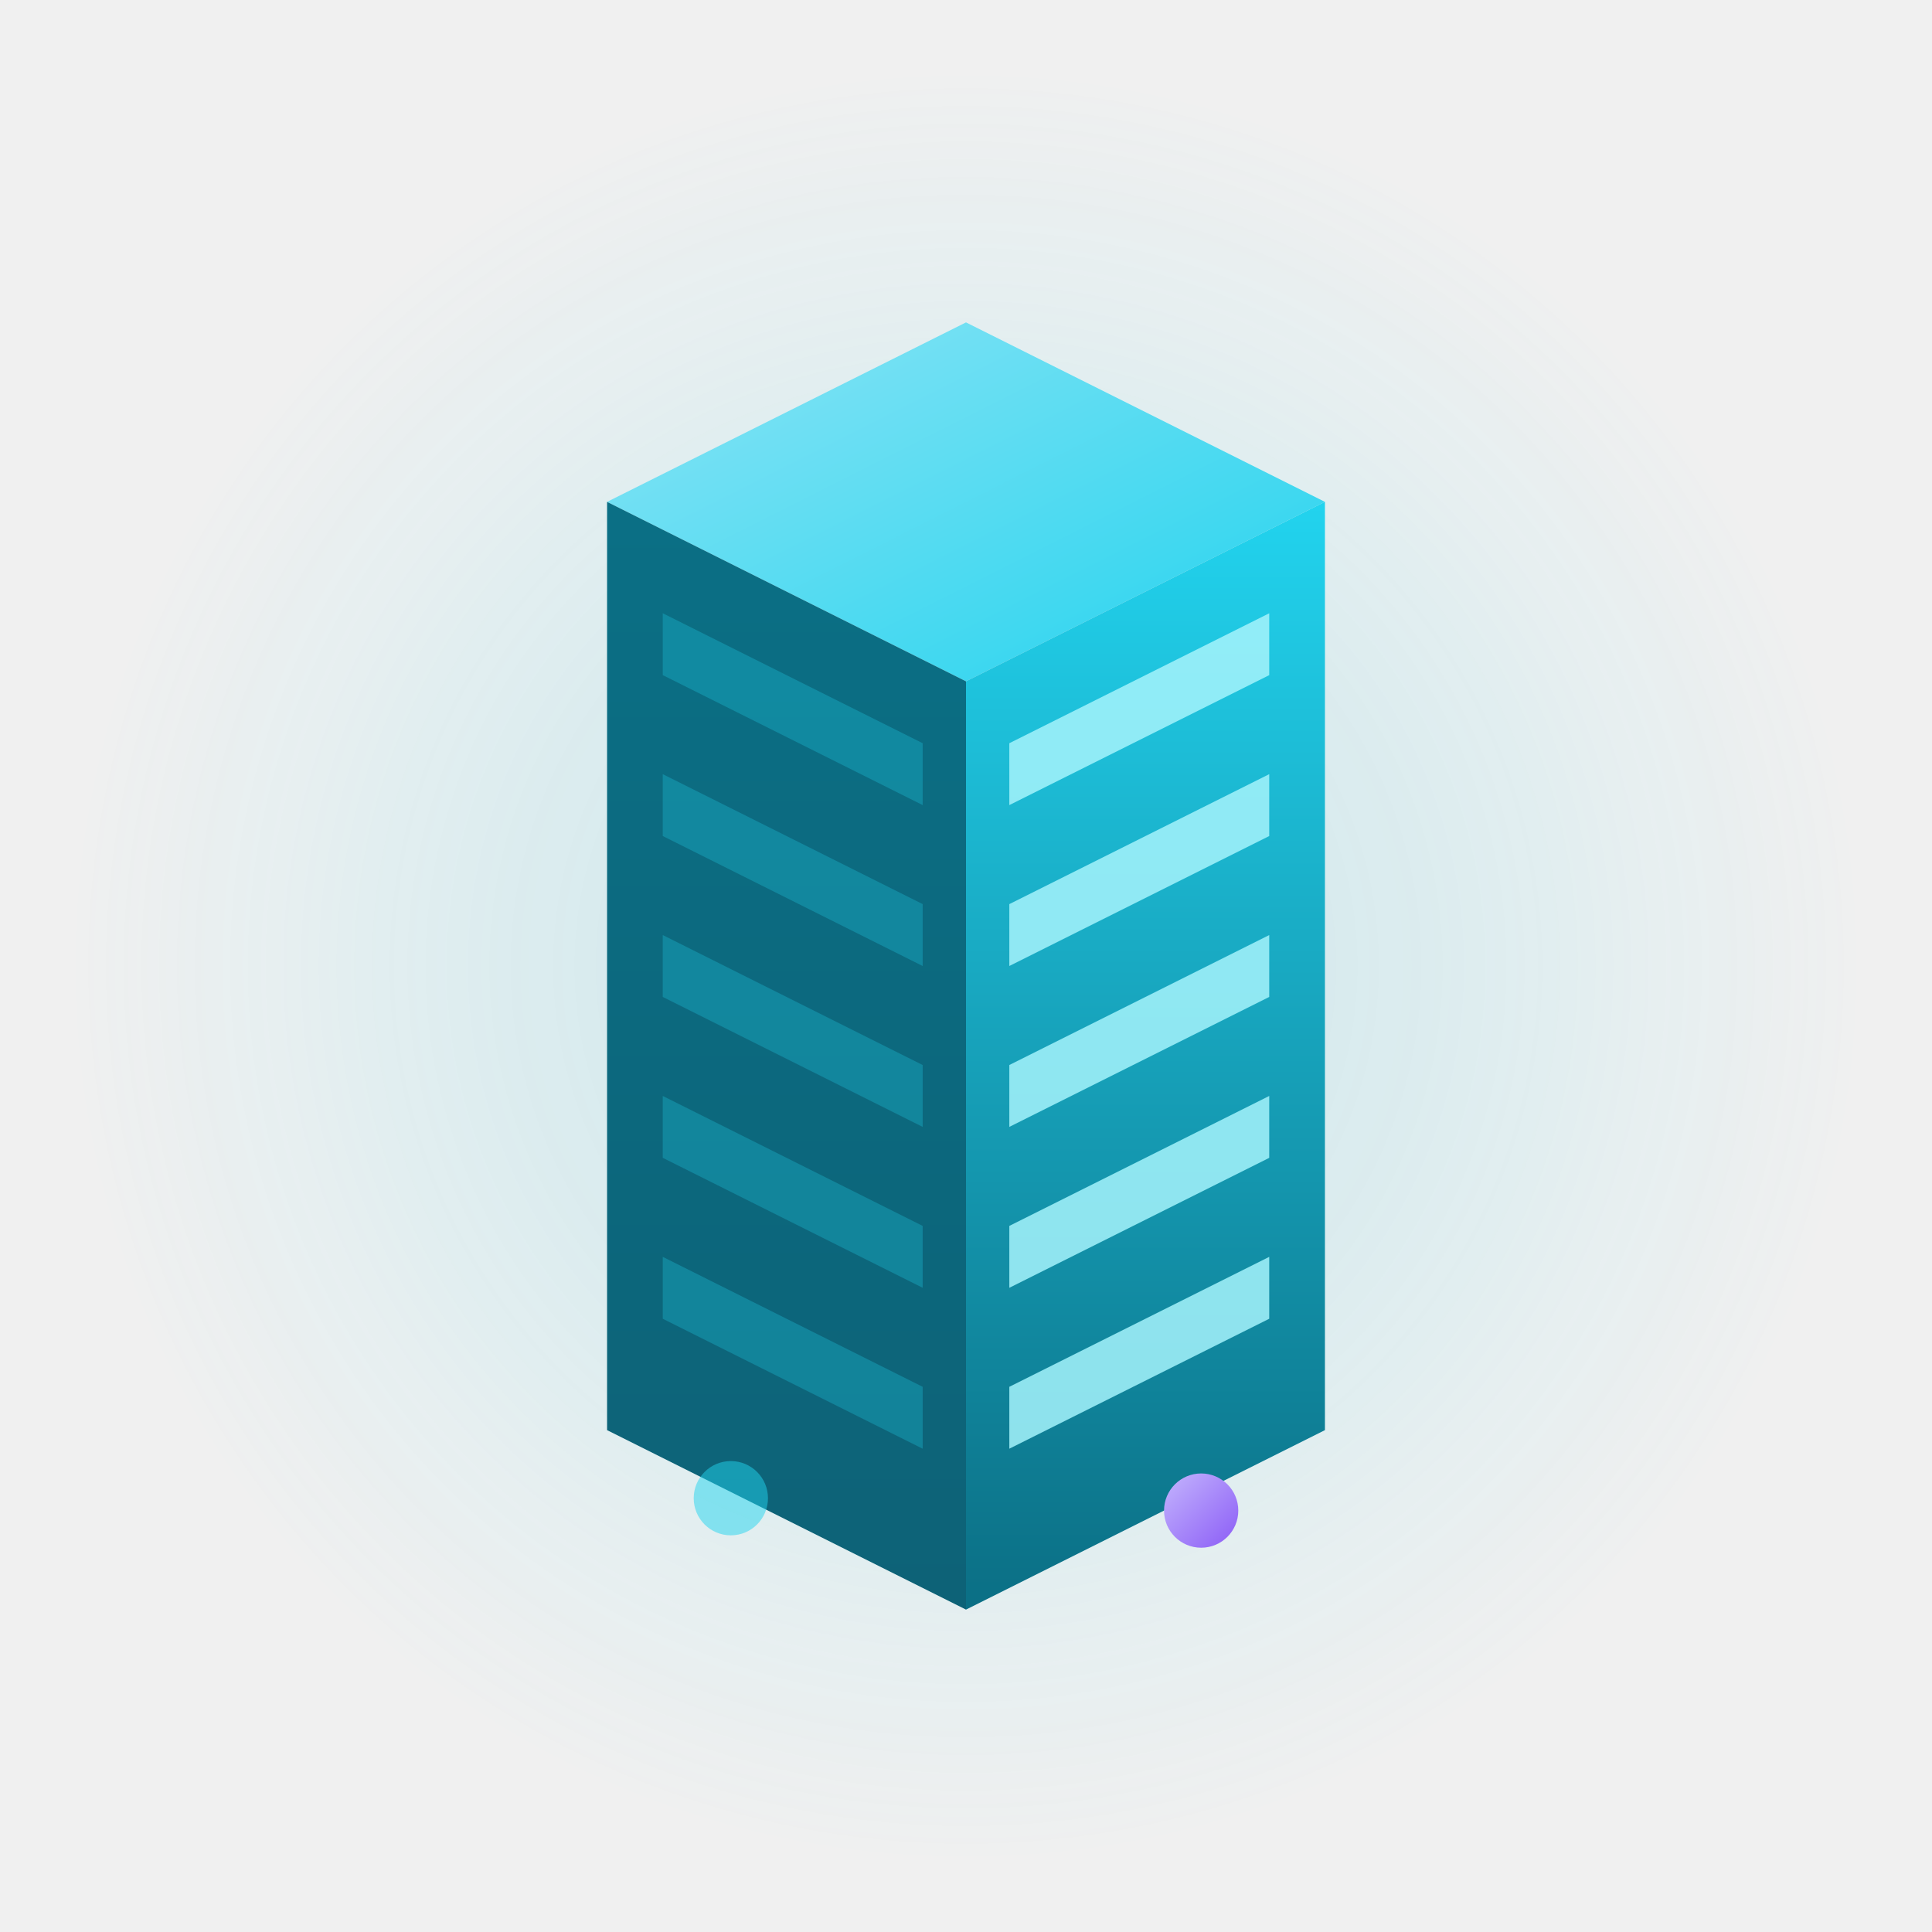
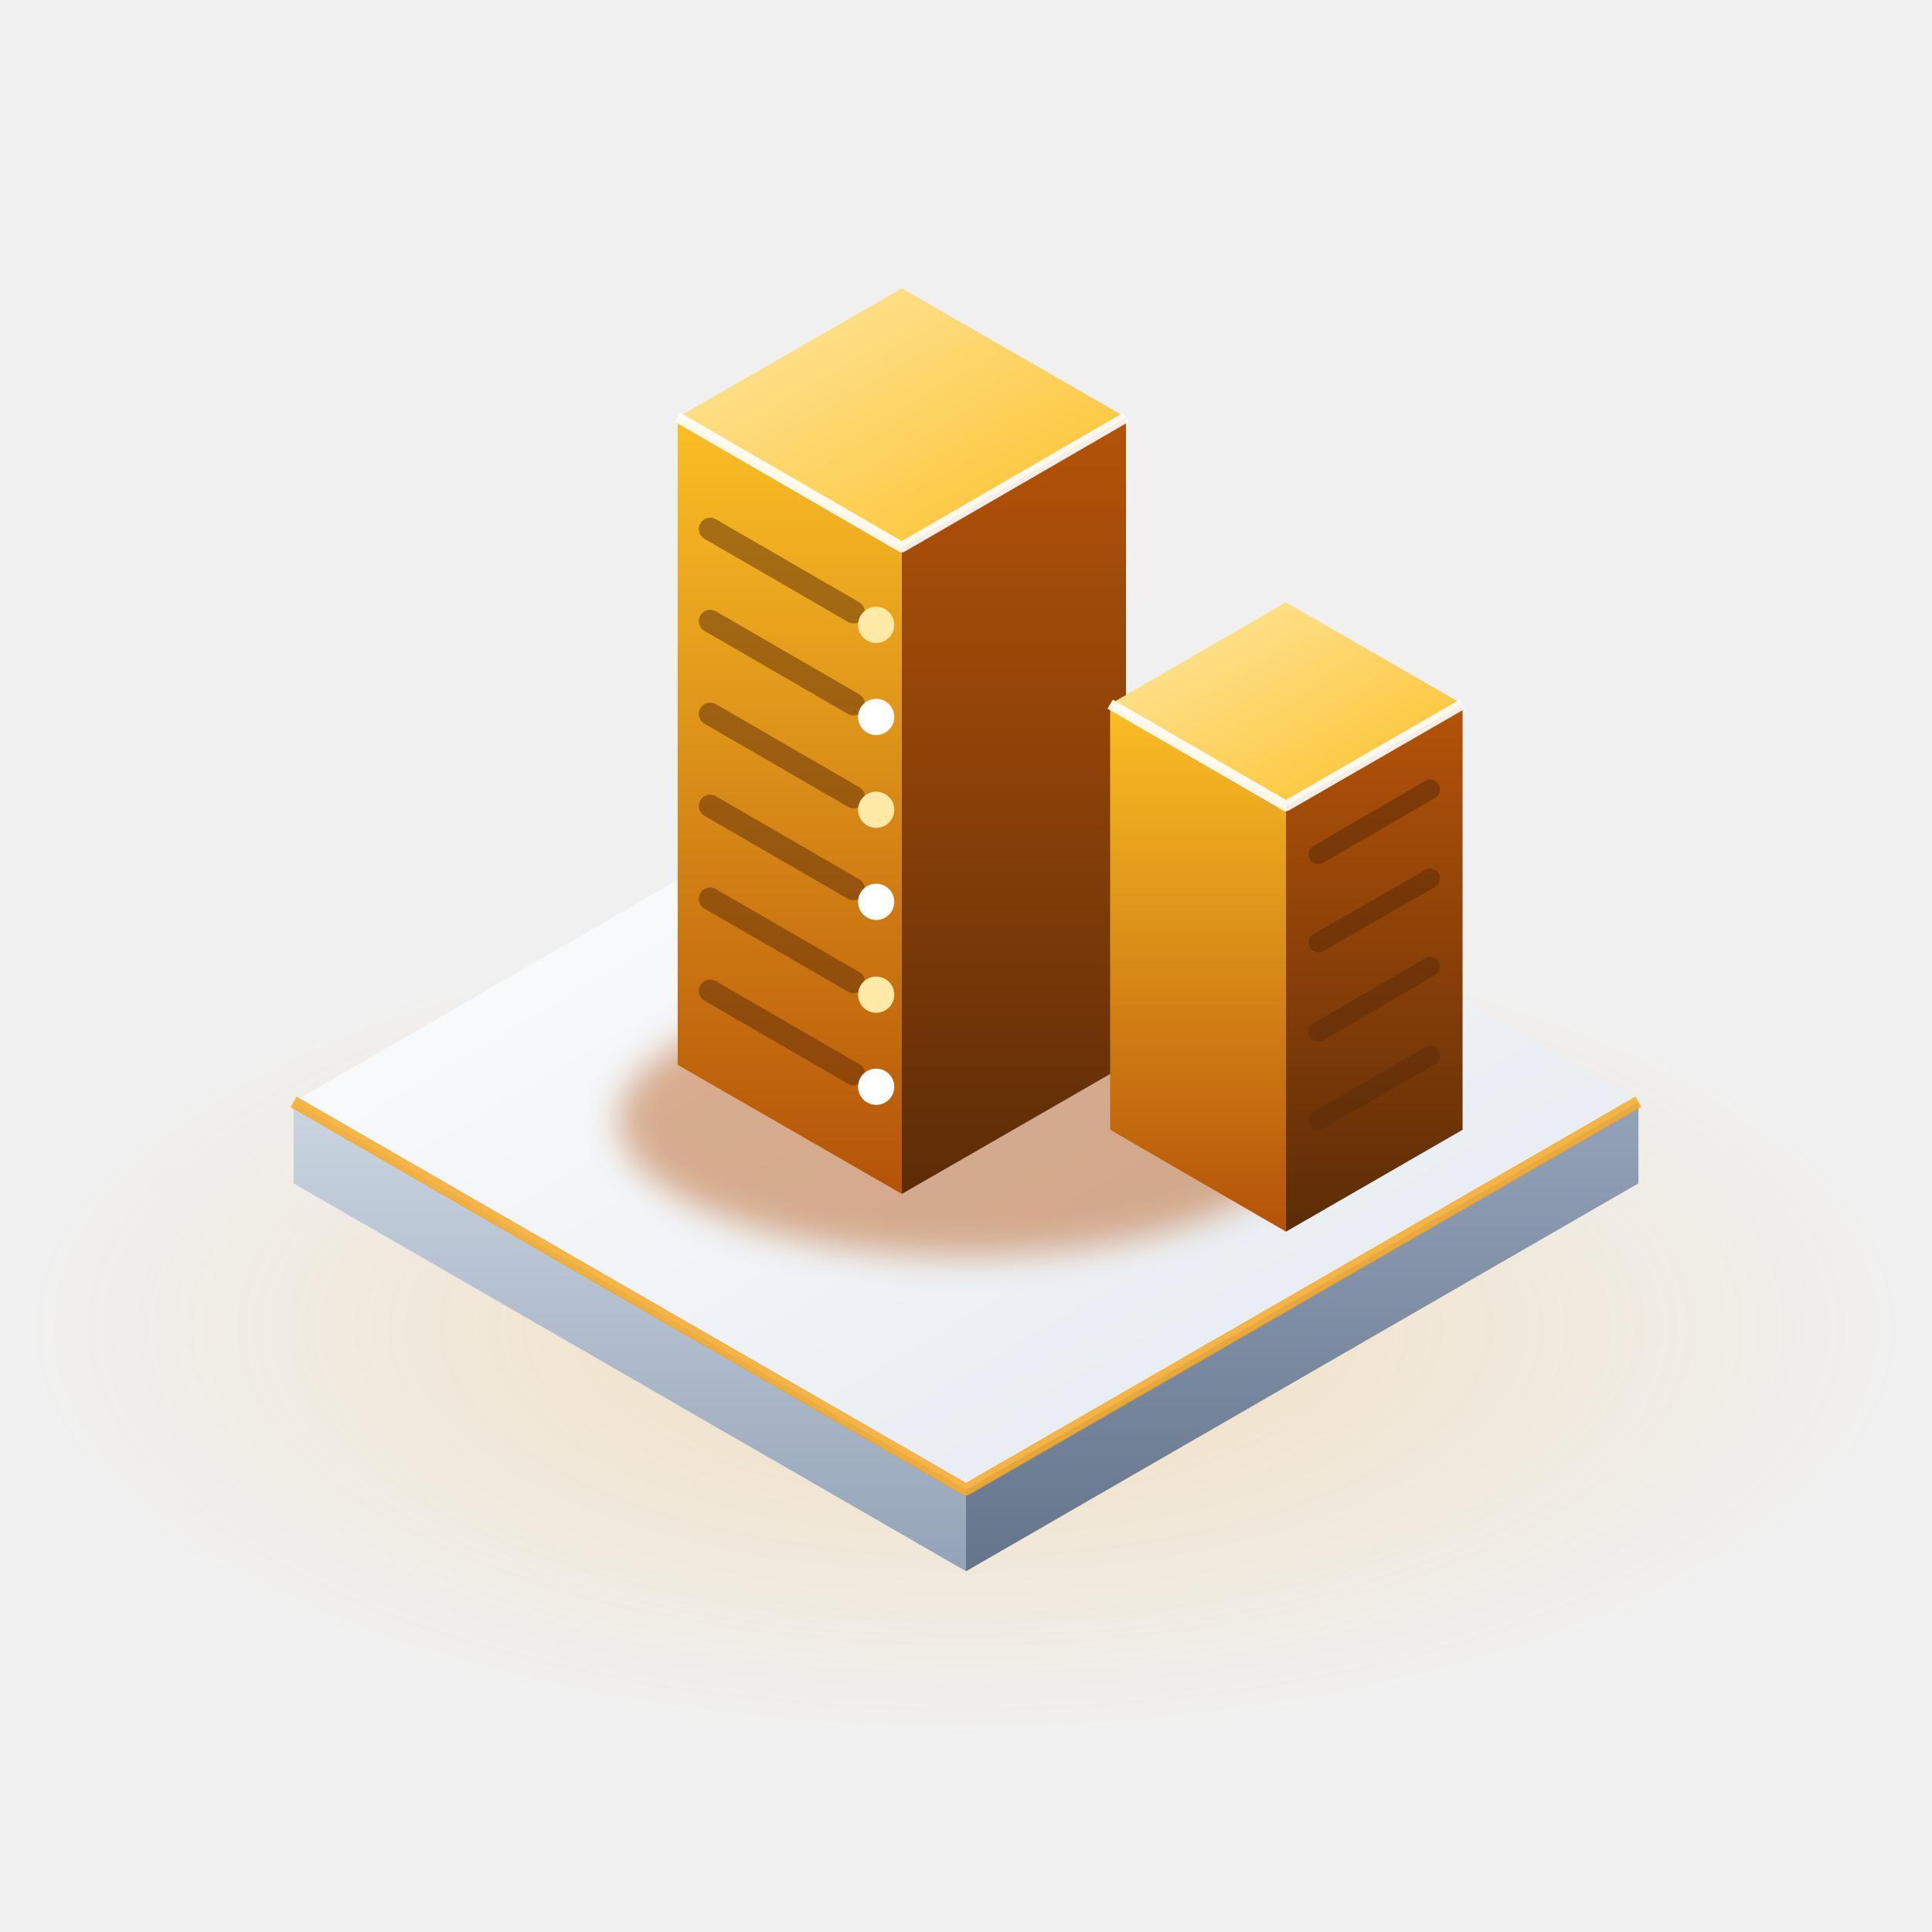
<svg xmlns="http://www.w3.org/2000/svg" viewBox="0 0 256 256" width="256" height="256" fill="none">
  <defs>
-     <linearGradient id="it-top" x1="0" y1="0" x2="1" y2="1">
-       <stop offset="0" stop-color="#8ce4f5" />
-       <stop offset="1" stop-color="#22d3ee" />
+     <linearGradient id="it-l-top" x1="0" y1="0" x2="1" y2="1">
+       <stop offset="0" stop-color="#ffe9a6" stop-opacity="1" />
+       <stop offset="1" stop-color="#fbbf24" stop-opacity="1" />
    </linearGradient>
-     <linearGradient id="it-face" x1="0" y1="0" x2="0" y2="1">
-       <stop offset="0" stop-color="#22d3ee" />
-       <stop offset="1" stop-color="#0b6f85" />
+     <linearGradient id="it-l-left" x1="0" y1="0" x2="0" y2="1">
+       <stop offset="0" stop-color="#fbbf24" stop-opacity="1" />
+       <stop offset="1" stop-color="#b45309" stop-opacity="1" />
    </linearGradient>
-     <linearGradient id="it-side" x1="0" y1="0" x2="0" y2="1">
-       <stop offset="0" stop-color="#0b6f85" />
-       <stop offset="1" stop-color="#0d6277" />
+     <linearGradient id="it-l-right" x1="0" y1="0" x2="0" y2="1">
+       <stop offset="0" stop-color="#b45309" stop-opacity="1" />
+       <stop offset="1" stop-color="#5c2c07" stop-opacity="1" />
    </linearGradient>
-     <linearGradient id="it-vio" x1="0" y1="0" x2="1" y2="1">
-       <stop offset="0" stop-color="#c4b5fd" />
-       <stop offset="1" stop-color="#8b5cf6" />
+     <linearGradient id="it-l-spec" x1="0" y1="0" x2="1" y2="1">
+       <stop offset="0" stop-color="#ffffff" stop-opacity="0.55" />
+       <stop offset="1" stop-color="#ffffff" stop-opacity="0" />
    </linearGradient>
-     <radialGradient id="it-glow" cx="0.5" cy="0.5" r="0.5">
-       <stop offset="0" stop-color="#0891b2" stop-opacity="0.18" />
-       <stop offset="0.6" stop-color="#22d3ee" stop-opacity="0.08" />
-       <stop offset="1" stop-color="#22d3ee" stop-opacity="0" />
+     <linearGradient id="it-l-ptop" x1="0" y1="0" x2="1" y2="1">
+       <stop offset="0" stop-color="#ffffff" stop-opacity="1" />
+       <stop offset="1" stop-color="#e2e8f0" stop-opacity="1" />
+     </linearGradient>
+     <linearGradient id="it-l-pleft" x1="0" y1="0" x2="0" y2="1">
+       <stop offset="0" stop-color="#cbd5e1" stop-opacity="1" />
+       <stop offset="1" stop-color="#94a3b8" stop-opacity="1" />
+     </linearGradient>
+     <linearGradient id="it-l-pright" x1="0" y1="0" x2="0" y2="1">
+       <stop offset="0" stop-color="#94a3b8" stop-opacity="1" />
+       <stop offset="1" stop-color="#64748b" stop-opacity="1" />
+     </linearGradient>
+     <radialGradient id="it-l-halo" cx=".5" cy=".5" r=".5">
+       <stop offset="0" stop-color="#f59e0b" stop-opacity="0.22" />
+       <stop offset="1" stop-color="#f59e0b" stop-opacity="0" />
    </radialGradient>
+     <radialGradient id="it-l-orb" cx=".35" cy=".3" r=".75">
+       <stop offset="0" stop-color="#ffffff" />
+       <stop offset=".35" stop-color="#ffe9a6" />
+       <stop offset=".75" stop-color="#fbbf24" />
+       <stop offset="1" stop-color="#b45309" />
+     </radialGradient>
+     <filter id="it-l-blur" x="-50%" y="-50%" width="200%" height="200%">
+       <feGaussianBlur stdDeviation="6" />
+     </filter>
+     <filter id="it-l-soft" x="-50%" y="-50%" width="200%" height="200%">
+       <feGaussianBlur stdDeviation="2.2" />
+     </filter>
  </defs>
-   <circle cx="128" cy="128" r="118" fill="url(#it-glow)" />
-   <g transform="translate(128,128) scale(0.82) translate(-130.0,-130.0)">
-     <polygon points="130.0,26.0 188.0,55.0 130.0,84.0 72.0,55.0" fill="url(#it-top)" />
-     <polygon points="72.0,55.0 130.0,84.0 130.0,234.0 72.0,205.0" fill="url(#it-side)" />
-     <polygon points="188.0,55.0 130.0,84.0 130.0,234.0 188.0,205.0" fill="url(#it-face)" />
-     <polygon points="81.0,73.0 123.0,94.0 123.0,104.0 81.0,83.0" fill="#22d3ee" opacity="0.28" />
-     <polygon points="179.0,73.0 137.0,94.0 137.0,104.0 179.0,83.0" fill="#a5f3fc" opacity="0.85" />
-     <polygon points="81.0,99.0 123.0,120.0 123.0,130.0 81.0,109.0" fill="#22d3ee" opacity="0.28" />
-     <polygon points="179.0,99.0 137.0,120.0 137.0,130.0 179.0,109.0" fill="#a5f3fc" opacity="0.85" />
-     <polygon points="81.0,125.0 123.0,146.0 123.0,156.0 81.0,135.0" fill="#22d3ee" opacity="0.28" />
-     <polygon points="179.0,125.0 137.0,146.0 137.0,156.0 179.0,135.0" fill="#a5f3fc" opacity="0.85" />
-     <polygon points="81.0,151.0 123.0,172.0 123.0,182.0 81.0,161.0" fill="#22d3ee" opacity="0.28" />
-     <polygon points="179.0,151.0 137.0,172.0 137.0,182.0 179.0,161.0" fill="#a5f3fc" opacity="0.85" />
-     <polygon points="81.0,177.0 123.0,198.0 123.0,208.0 81.0,187.0" fill="#22d3ee" opacity="0.28" />
-     <polygon points="179.0,177.0 137.0,198.0 137.0,208.0 179.0,187.0" fill="#a5f3fc" opacity="0.85" />
-     <circle cx="168" cy="218" r="6" fill="url(#it-vio)" />
-     <circle cx="92" cy="216" r="6" fill="#22d3ee" opacity="0.5" />
-   </g>
+   <ellipse cx="128" cy="176.0" rx="124" ry="54" fill="url(#it-l-halo)" />
+   <polygon points="38.9,156.8 128.0,208.2 128.0,197.4 38.9,146.0" fill="url(#it-l-pleft)" />
+   <polygon points="217.1,156.8 128.0,208.2 128.0,197.4 217.1,146.0" fill="url(#it-l-pright)" />
+   <polygon points="128.0,94.5 217.1,146.0 128.0,197.4 38.9,146.0" fill="url(#it-l-ptop)" />
+   <polyline points="38.9,146.0 128.0,197.4 217.1,146.0" fill="none" stroke="#ffffff" stroke-opacity="0.5" stroke-width="1.4" stroke-linejoin="round" />
+   <polyline points="38.9,146.0 128.0,197.4 217.1,146.0" fill="none" stroke="#f59e0b" stroke-width="1.6" stroke-opacity=".75" stroke-linejoin="round" />
+   <ellipse cx="128.0" cy="148.4" rx="46" ry="18" fill="#b45309" opacity="0.45" filter="url(#it-l-soft)" />
+   <polygon points="89.8,141.1 119.5,158.2 119.5,72.5 89.8,55.3" fill="url(#it-l-left)" />
+   <polygon points="149.2,141.1 119.5,158.2 119.5,72.5 149.2,55.3" fill="url(#it-l-right)" />
+   <polygon points="119.5,38.2 149.2,55.3 119.5,72.5 89.8,55.3" fill="url(#it-l-top)" />
+   <polyline points="89.8,55.3 119.5,72.5 149.2,55.3" fill="none" stroke="#ffffff" stroke-opacity="0.9" stroke-width="1.4" stroke-linejoin="round" />
+   <polygon points="147.1,149.7 170.4,163.2 170.4,106.8 147.1,93.3" fill="url(#it-l-left)" />
+   <polygon points="193.8,149.7 170.4,163.2 170.4,106.8 193.8,93.3" fill="url(#it-l-right)" />
+   <polygon points="170.4,79.8 193.8,93.3 170.4,106.8 147.1,93.3" fill="url(#it-l-top)" />
+   <polyline points="147.1,93.3 170.4,106.8 193.8,93.3" fill="none" stroke="#ffffff" stroke-opacity="0.9" stroke-width="1.4" stroke-linejoin="round" />
+   <line x1="94.1" y1="131.3" x2="113.1" y2="142.3" stroke="#5c2c07" stroke-width="3" stroke-linecap="round" opacity=".5" />
+   <circle cx="116.1" cy="144.0" r="2.4" fill="#fff" />
+   <line x1="94.1" y1="119.1" x2="113.1" y2="130.1" stroke="#5c2c07" stroke-width="3" stroke-linecap="round" opacity=".5" />
+   <circle cx="116.1" cy="131.8" r="2.4" fill="#ffe9a6" />
+   <line x1="94.1" y1="106.8" x2="113.1" y2="117.8" stroke="#5c2c07" stroke-width="3" stroke-linecap="round" opacity=".5" />
+   <circle cx="116.1" cy="119.5" r="2.4" fill="#fff" />
+   <line x1="94.1" y1="94.6" x2="113.1" y2="105.6" stroke="#5c2c07" stroke-width="3" stroke-linecap="round" opacity=".5" />
+   <circle cx="116.1" cy="107.3" r="2.4" fill="#ffe9a6" />
+   <line x1="94.1" y1="82.3" x2="113.1" y2="93.3" stroke="#5c2c07" stroke-width="3" stroke-linecap="round" opacity=".5" />
+   <circle cx="116.1" cy="95.0" r="2.4" fill="#fff" />
+   <line x1="94.1" y1="70.1" x2="113.1" y2="81.1" stroke="#5c2c07" stroke-width="3" stroke-linecap="round" opacity=".5" />
+   <circle cx="116.1" cy="82.8" r="2.4" fill="#ffe9a6" />
+   <line x1="189.5" y1="139.9" x2="174.7" y2="148.4" stroke="#5c2c07" stroke-width="2.6" stroke-linecap="round" opacity=".55" />
+   <line x1="189.5" y1="128.1" x2="174.7" y2="136.7" stroke="#5c2c07" stroke-width="2.6" stroke-linecap="round" opacity=".55" />
+   <line x1="189.5" y1="116.4" x2="174.7" y2="124.9" stroke="#5c2c07" stroke-width="2.6" stroke-linecap="round" opacity=".55" />
+   <line x1="189.5" y1="104.6" x2="174.7" y2="113.2" stroke="#5c2c07" stroke-width="2.6" stroke-linecap="round" opacity=".55" />
</svg>
